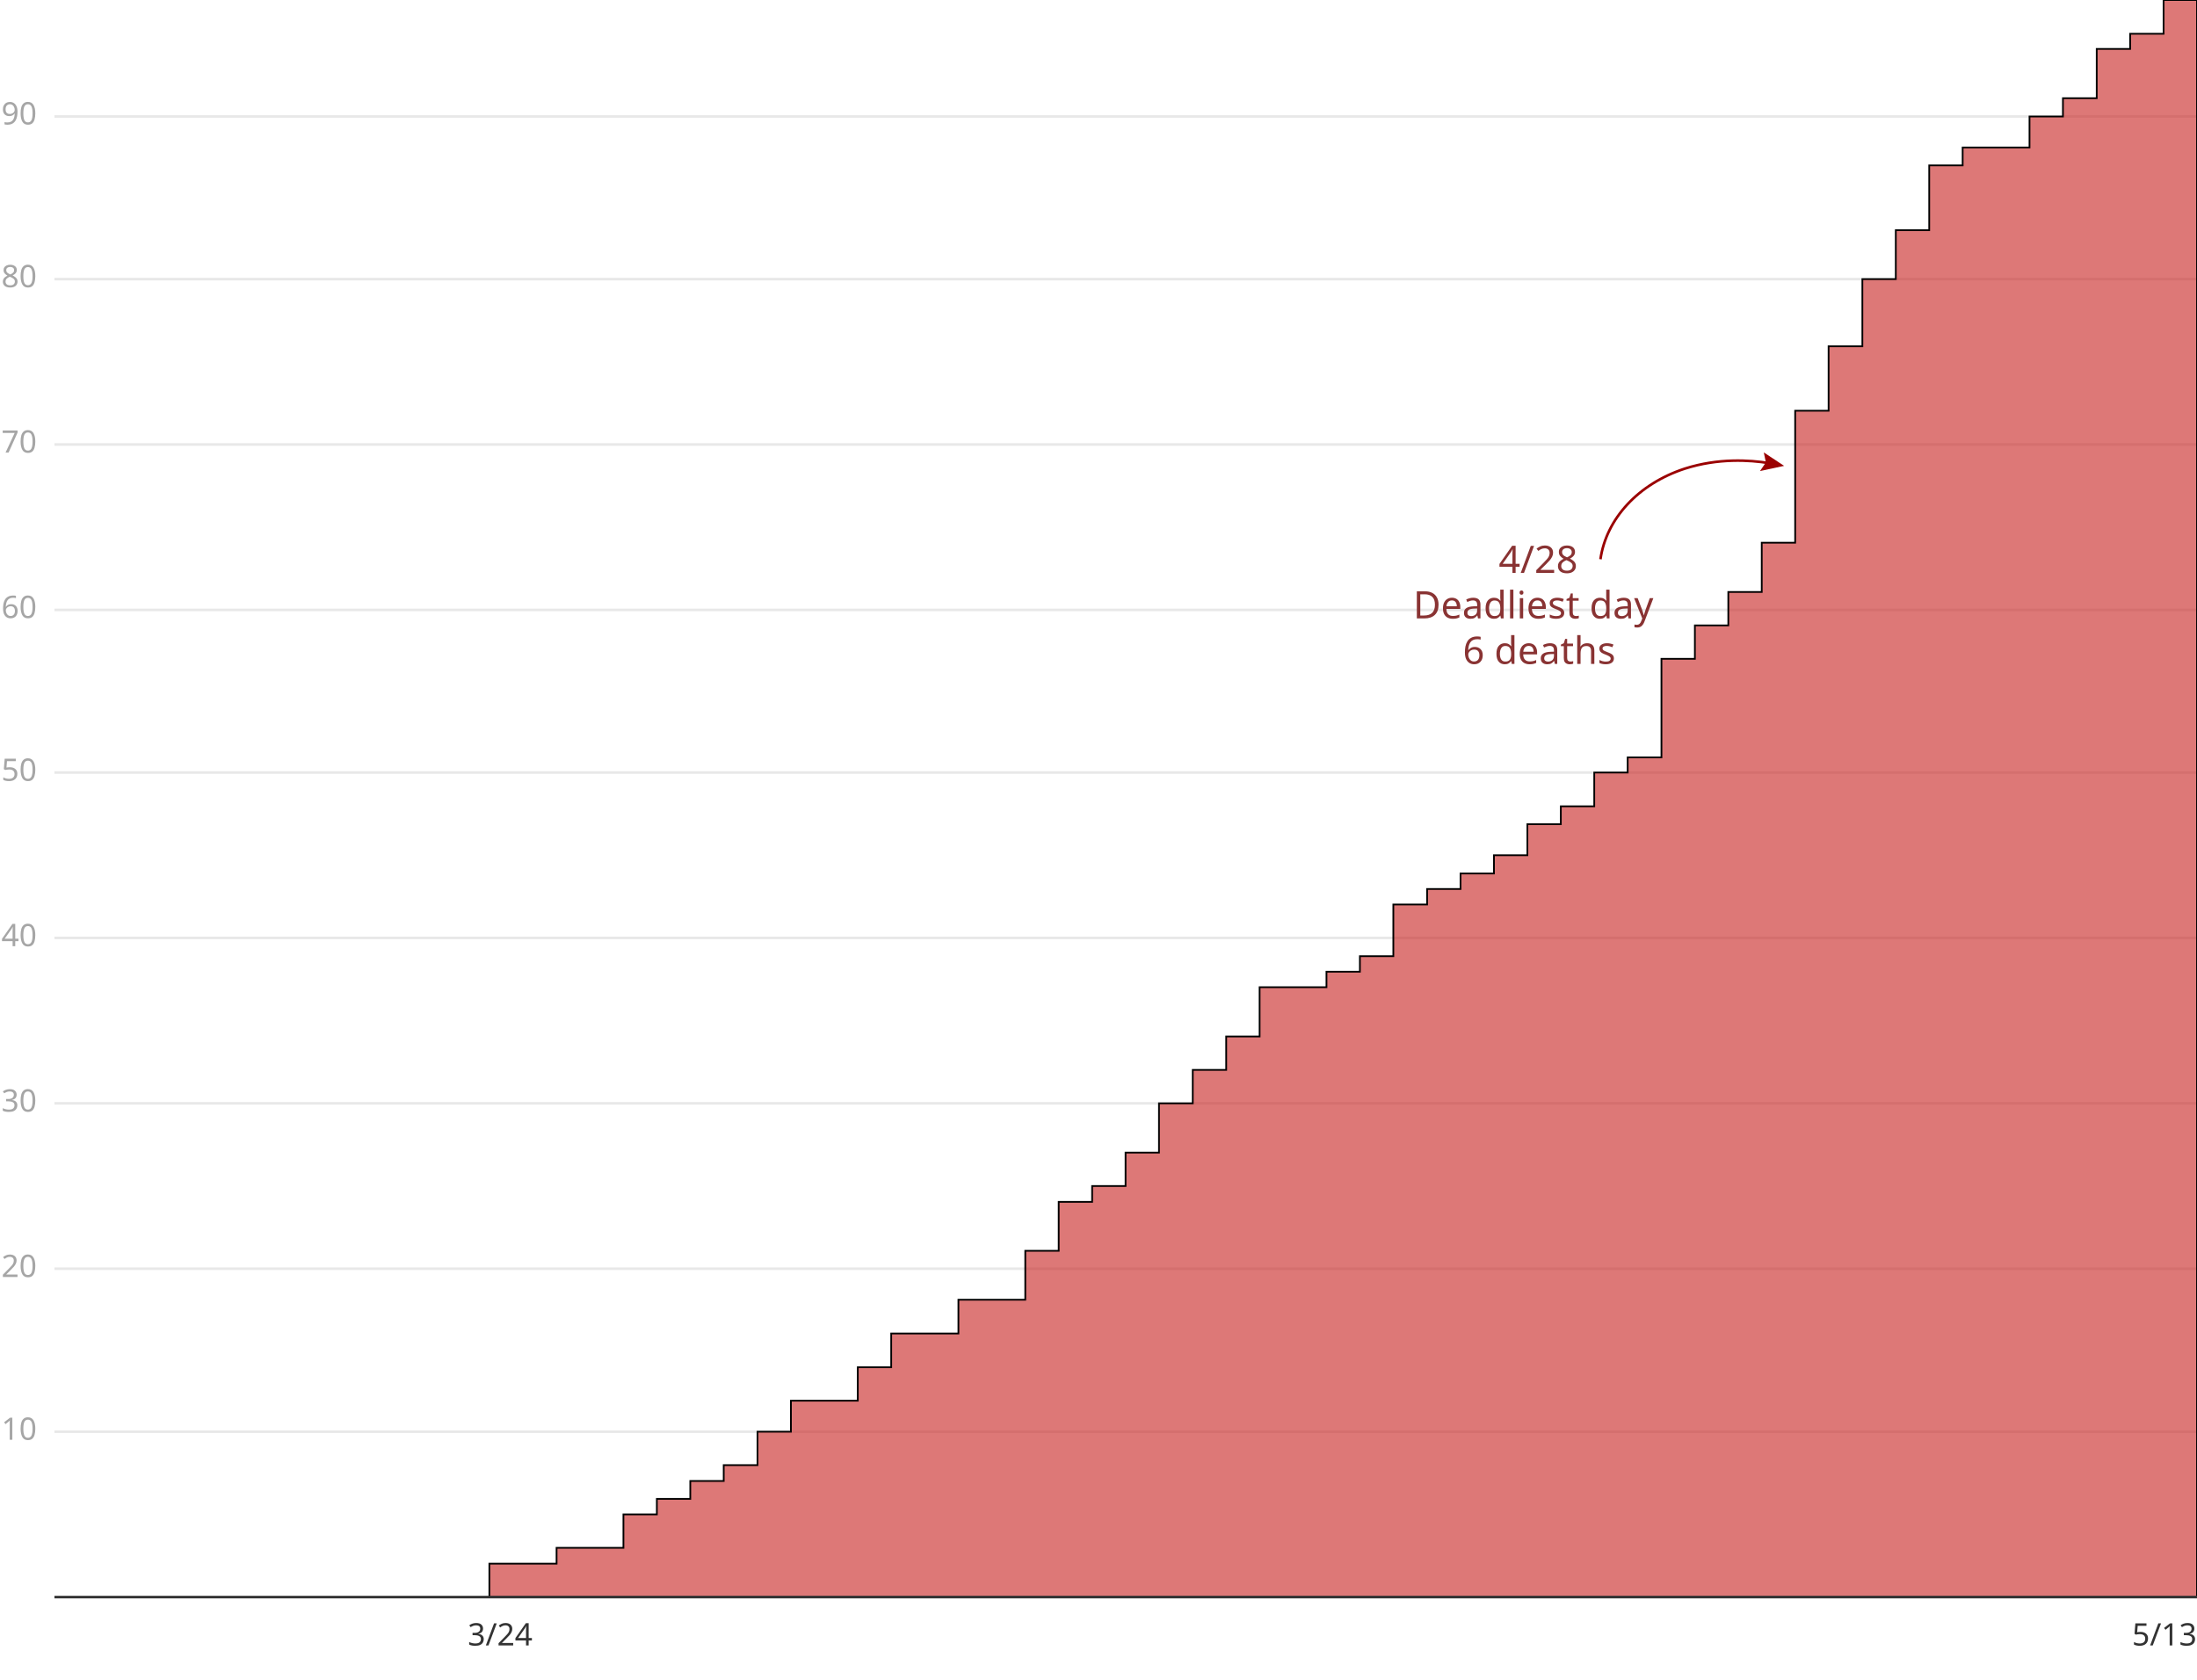
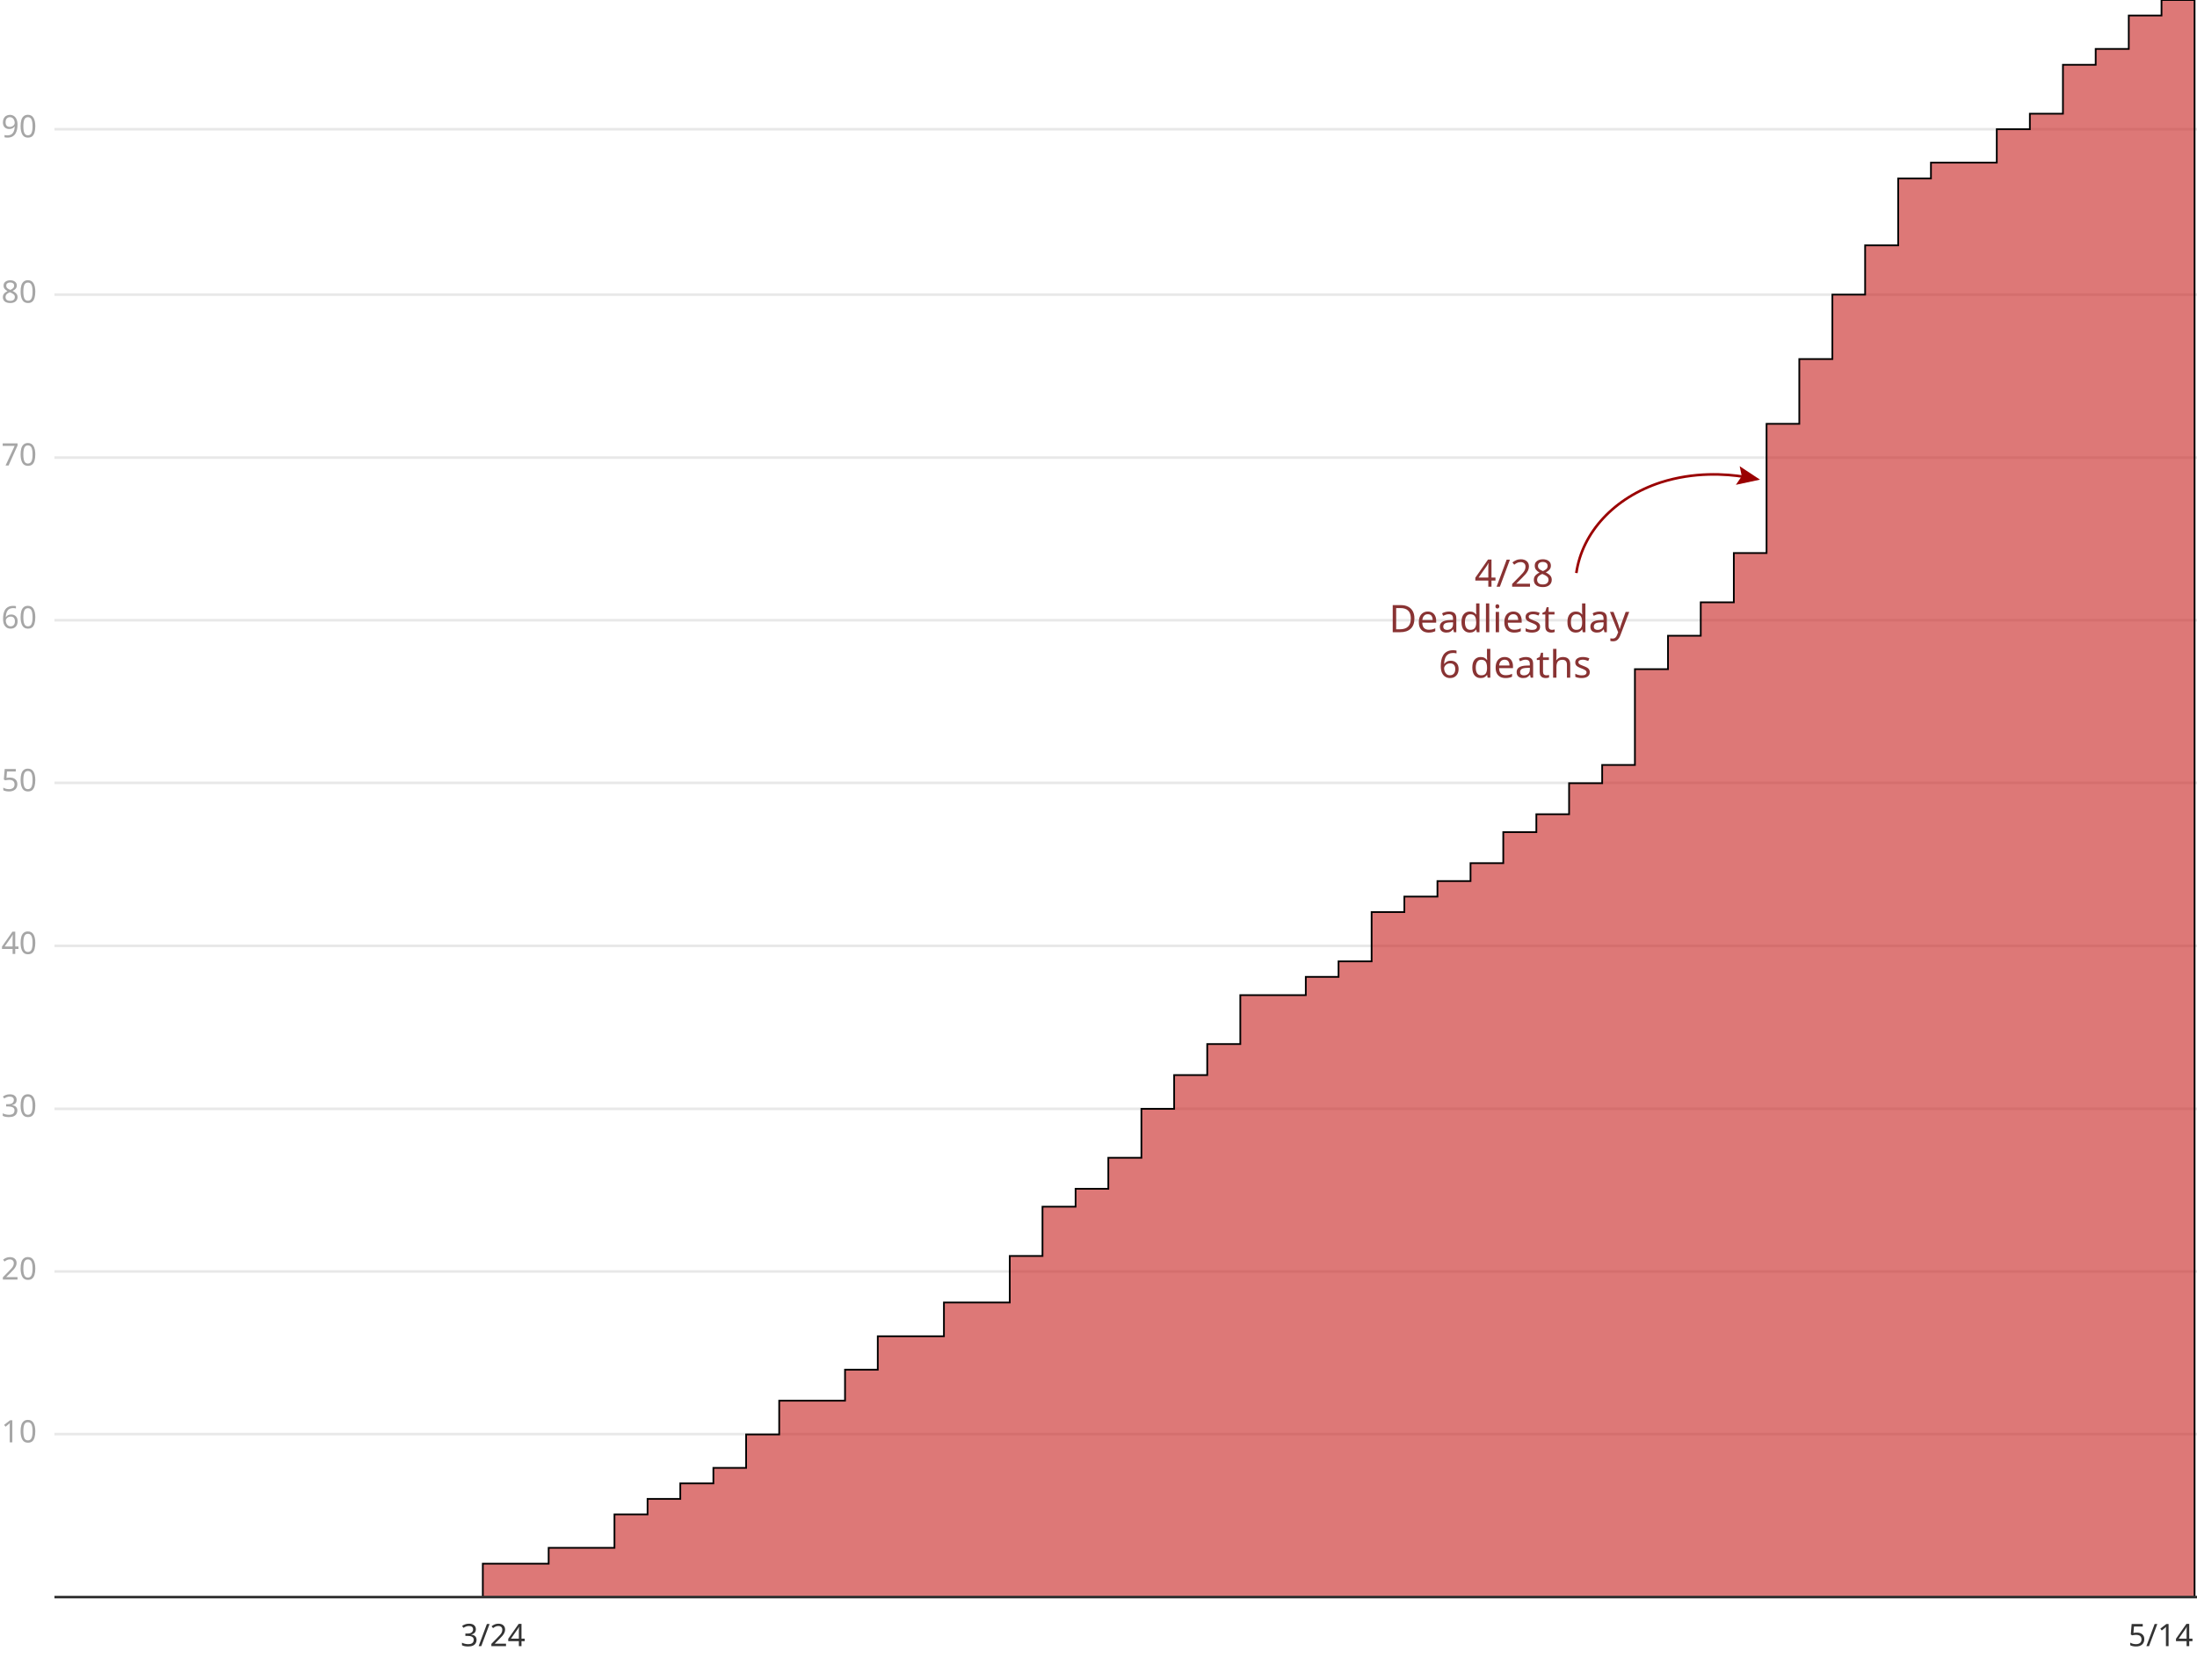
<svg xmlns="http://www.w3.org/2000/svg" xmlns:xlink="http://www.w3.org/1999/xlink" version="1.1" id="Layer_1" x="0px" y="0px" viewBox="0 0 637.5 487.5" style="enable-background:new 0 0 637.5 487.5;" xml:space="preserve">
  <style type="text/css">
	.st0{clip-path:url(#SVGID_2_);enable-background:new    ;}
	.st1{clip-path:url(#SVGID_4_);fill:none;stroke:#E8E8E8;stroke-width:0.75;stroke-miterlimit:10;}
	.st2{clip-path:url(#SVGID_4_);fill:#C71E1D;}
	.st3{clip-path:url(#SVGID_4_);fill:#C71E1D;fill-opacity:0.6;stroke:#000000;stroke-width:0.5;stroke-miterlimit:10;}
	.st4{clip-path:url(#SVGID_4_);fill:none;stroke:#333333;stroke-width:0.75;stroke-miterlimit:10;}
	.st5{clip-path:url(#SVGID_4_);}
	.st6{fill:#A6A6A6;}
	.st7{font-family:'Roboto-Regular';}
	.st8{font-size:9px;}
	.st9{fill:none;stroke:#9A0000;stroke-width:0.75;stroke-miterlimit:10;}
	.st10{fill:#9A0000;}
	.st11{fill:#893333;}
	.st12{font-family:'ArialMT';}
	.st13{font-size:11px;}
	.st14{font-family:'Arial-BoldMT';}
	.st15{fill:#333333;}
</style>
  <g>
    <defs>
      <rect id="SVGID_1_" width="637.5" height="487.5" />
    </defs>
    <clipPath id="SVGID_2_">
      <use xlink:href="#SVGID_1_" style="overflow:visible;" />
    </clipPath>
    <g class="st0">
      <g>
        <defs>
          <rect id="SVGID_3_" width="637.5" height="487.5" />
        </defs>
        <clipPath id="SVGID_4_">
          <use xlink:href="#SVGID_3_" style="overflow:visible;" />
        </clipPath>
-         <line class="st1" x1="15.8" y1="33.8" x2="637.5" y2="33.8" />
-         <line class="st1" x1="15.8" y1="81" x2="637.5" y2="81" />
-         <line class="st1" x1="15.8" y1="129" x2="637.5" y2="129" />
-         <line class="st1" x1="15.8" y1="177" x2="637.5" y2="177" />
-         <line class="st1" x1="15.8" y1="224.2" x2="637.5" y2="224.2" />
-         <line class="st1" x1="15.8" y1="272.2" x2="637.5" y2="272.2" />
-         <line class="st1" x1="15.8" y1="320.2" x2="637.5" y2="320.2" />
-         <line class="st1" x1="15.8" y1="368.2" x2="637.5" y2="368.2" />
-         <line class="st1" x1="15.8" y1="415.5" x2="637.5" y2="415.5" />
-         <path class="st2" d="M15.8,463.5h9.7H15.8z" />
-         <path class="st2" d="M25.5,463.5h9.7H25.5z" />
-         <path class="st2" d="M35.2,463.5h9.7H35.2z" />
-         <path class="st2" d="M44.9,463.5h9.7H44.9z" />
-         <path class="st2" d="M54.6,463.5h9.7H54.6z" />
-         <path class="st2" d="M64.3,463.5H74H64.3z" />
-         <path class="st2" d="M74,463.5h9.7H74z" />
-         <path class="st2" d="M83.8,463.5h9.7H83.8z" />
-         <path class="st2" d="M93.5,463.5h9.7H93.5z" />
-         <path class="st2" d="M103.2,463.5h9.7H103.2z" />
-         <path class="st2" d="M112.9,463.5h9.7H112.9z" />
-         <path class="st2" d="M122.6,463.5h9.7H122.6z" />
-         <path class="st2" d="M132.3,463.5h9.7H132.3z" />
-         <polygon class="st3" points="627.8,0 627.8,9.8 618.1,9.8 618.1,14.2 608.4,14.2 608.4,28.5 598.6,28.5 598.6,33.8 588.9,33.8      588.9,42.8 579.2,42.8 569.5,42.8 569.5,48 559.8,48 559.8,66.8 550.1,66.8 550.1,81 540.4,81 540.4,100.5 530.6,100.5      530.6,119.2 520.9,119.2 520.9,157.5 511.2,157.5 511.2,171.8 501.5,171.8 501.5,181.5 491.8,181.5 491.8,191.2 482.1,191.2      482.1,219.8 472.3,219.8 472.3,224.2 462.6,224.2 462.6,234 452.9,234 452.9,239.2 443.2,239.2 443.2,248.2 433.5,248.2      433.5,253.5 423.8,253.5 423.8,258 414.1,258 414.1,262.5 404.3,262.5 404.3,277.5 394.6,277.5 394.6,282 384.9,282 384.9,286.5      375.2,286.5 365.5,286.5 365.5,300.8 355.8,300.8 355.8,310.5 346.1,310.5 346.1,320.2 336.3,320.2 336.3,334.5 326.6,334.5      326.6,344.2 316.9,344.2 316.9,348.8 307.2,348.8 307.2,363 297.5,363 297.5,377.2 287.8,377.2 278.1,377.2 278.1,387 268.3,387      258.6,387 258.6,396.8 248.9,396.8 248.9,406.5 239.2,406.5 229.5,406.5 229.5,415.5 219.8,415.5 219.8,425.2 210,425.2      210,429.8 200.3,429.8 200.3,435 190.6,435 190.6,439.5 180.9,439.5 180.9,449.2 171.2,449.2 161.5,449.2 161.5,453.8      151.8,453.8 142,453.8 142,463.5 151.8,463.5 161.5,463.5 171.2,463.5 180.9,463.5 190.6,463.5 200.3,463.5 210,463.5      219.8,463.5 229.5,463.5 239.2,463.5 248.9,463.5 258.6,463.5 268.3,463.5 278.1,463.5 287.8,463.5 297.5,463.5 307.2,463.5      316.9,463.5 326.6,463.5 336.3,463.5 346.1,463.5 355.8,463.5 365.5,463.5 375.2,463.5 384.9,463.5 394.6,463.5 404.3,463.5      414.1,463.5 423.8,463.5 433.5,463.5 443.2,463.5 452.9,463.5 462.6,463.5 472.3,463.5 482.1,463.5 491.8,463.5 501.5,463.5      511.2,463.5 520.9,463.5 530.6,463.5 540.4,463.5 550.1,463.5 559.8,463.5 569.5,463.5 579.2,463.5 588.9,463.5 598.6,463.5      608.4,463.5 618.1,463.5 627.8,463.5 637.5,463.5 637.5,0    " />
+         <line class="st1" x1="15.8" y1="37.5" x2="637.5" y2="37.5" />
+         <line class="st1" x1="15.8" y1="85.5" x2="637.5" y2="85.5" />
+         <line class="st1" x1="15.8" y1="132.8" x2="637.5" y2="132.8" />
+         <line class="st1" x1="15.8" y1="180" x2="637.5" y2="180" />
+         <line class="st1" x1="15.8" y1="227.2" x2="637.5" y2="227.2" />
+         <line class="st1" x1="15.8" y1="274.5" x2="637.5" y2="274.5" />
+         <line class="st1" x1="15.8" y1="321.8" x2="637.5" y2="321.8" />
+         <line class="st1" x1="15.8" y1="369" x2="637.5" y2="369" />
+         <line class="st1" x1="15.8" y1="416.2" x2="637.5" y2="416.2" />
+         <path class="st2" d="M15.8,463.5h9.6H15.8z" />
+         <path class="st2" d="M25.3,463.5h9.6H25.3z" />
+         <path class="st2" d="M34.9,463.5h9.6H34.9z" />
+         <path class="st2" d="M44.4,463.5H54H44.4z" />
+         <path class="st2" d="M54,463.5h9.6H54z" />
+         <path class="st2" d="M63.6,463.5h9.6H63.6z" />
+         <path class="st2" d="M73.1,463.5h9.6H73.1z" />
+         <path class="st2" d="M82.7,463.5h9.6H82.7z" />
+         <path class="st2" d="M92.3,463.5h9.6H92.3z" />
+         <path class="st2" d="M101.8,463.5h9.6H101.8z" />
+         <path class="st2" d="M111.4,463.5h9.6H111.4z" />
+         <path class="st2" d="M121,463.5h9.6H121z" />
+         <path class="st2" d="M130.5,463.5h9.6H130.5z" />
+         <polygon class="st3" points="627.2,0 627.2,4.5 617.7,4.5 617.7,14.2 608.1,14.2 608.1,18.8 598.6,18.8 598.6,33 589,33      589,37.5 579.4,37.5 579.4,47.2 569.9,47.2 560.3,47.2 560.3,51.8 550.8,51.8 550.8,71.2 541.2,71.2 541.2,85.5 531.7,85.5      531.7,104.2 522.1,104.2 522.1,123 512.6,123 512.6,160.5 503.1,160.5 503.1,174.8 493.5,174.8 493.5,184.5 484,184.5 484,194.2      474.4,194.2 474.4,222 464.9,222 464.9,227.3 455.3,227.3 455.3,236.3 445.8,236.3 445.8,241.5 436.2,241.5 436.2,250.5      426.7,250.5 426.7,255.7 417.1,255.7 417.1,260.2 407.5,260.2 407.5,264.7 398,264.7 398,279 388.4,279 388.4,283.5 378.9,283.5      378.9,288.8 369.4,288.8 369.4,288.8 359.9,288.8 359.9,303 350.3,303 350.3,312 340.7,312 340.7,321.8 331.2,321.8 331.2,336      321.6,336 321.6,345 312.1,345 312.1,350.2 302.5,350.2 302.5,364.5 293,364.5 293,378 283.4,378 283.4,378 273.9,378      273.9,387.8 264.3,387.8 254.7,387.8 254.7,397.5 245.2,397.5 245.2,406.5 235.7,406.5 226.1,406.5 226.1,416.3 216.5,416.3      216.5,426 207,426 207,430.5 197.4,430.5 197.4,435 187.9,435 187.9,439.5 178.3,439.5 178.3,449.2 168.8,449.2 159.2,449.2      159.2,453.8 149.7,453.8 149.6,453.8 140.1,453.8 140.1,463.5 149.6,463.5 149.7,463.5 159.2,463.5 168.8,463.5 178.3,463.5      178.3,463.5 187.9,463.5 187.9,463.5 197.4,463.5 207,463.5 216.5,463.5 216.5,463.5 226.1,463.5 226.1,463.5 235.7,463.5      245.2,463.5 245.2,463.5 254.7,463.5 254.8,463.5 264.3,463.5 273.9,463.5 283.4,463.5 283.4,463.5 293,463.5 293,463.5      302.5,463.5 302.5,463.5 312.1,463.5 321.6,463.5 321.6,463.5 331.2,463.5 331.2,463.5 340.7,463.5 340.8,463.5 350.3,463.5      359.9,463.5 359.9,463.5 369.4,463.5 369.4,463.5 378.9,463.5 378.9,463.5 388.4,463.5 388.4,463.5 398,463.5 398,463.5      407.5,463.5 407.6,463.5 417.1,463.5 426.7,463.5 426.7,463.5 436.2,463.5 436.2,463.5 445.8,463.5 455.3,463.5 455.3,463.5      464.9,463.5 464.9,463.5 474.4,463.5 474.4,463.5 484,463.5 493.5,463.5 503.1,463.5 503.1,463.5 512.6,463.5 512.6,463.5      522.1,463.5 531.7,463.5 541.2,463.5 541.3,463.5 550.8,463.5 560.3,463.5 569.9,463.5 579.4,463.5 579.5,463.5 589,463.5      598.6,463.5 608.1,463.5 617.7,463.5 627.2,463.5 627.3,463.5 636.8,463.5 636.8,0    " />
        <line class="st4" x1="15.8" y1="463.5" x2="637.5" y2="463.5" />
        <g class="st5">
-           <text transform="matrix(1 0 0 1 0.3926 417.8496)" class="st6 st7 st8">10</text>
+           <text transform="matrix(1 0 0 1 0.3926 418.5996)" class="st6 st7 st8">10</text>
        </g>
        <g class="st5">
-           <text transform="matrix(1 0 0 1 0.3926 370.5996)" class="st6 st7 st8">20</text>
+           <text transform="matrix(1 0 0 1 0.3926 371.3496)" class="st6 st7 st8">20</text>
        </g>
        <g class="st5">
-           <text transform="matrix(1 0 0 1 0.3926 322.5996)" class="st6 st7 st8">30</text>
+           <text transform="matrix(1 0 0 1 0.3926 324.0996)" class="st6 st7 st8">30</text>
        </g>
        <g class="st5">
-           <text transform="matrix(1 0 0 1 0.3926 274.5996)" class="st6 st7 st8">40</text>
+           <text transform="matrix(1 0 0 1 0.3926 276.8496)" class="st6 st7 st8">40</text>
        </g>
        <g class="st5">
-           <text transform="matrix(1 0 0 1 0.3926 226.5996)" class="st6 st7 st8">50</text>
+           <text transform="matrix(1 0 0 1 0.3926 229.5996)" class="st6 st7 st8">50</text>
        </g>
        <g class="st5">
-           <text transform="matrix(1 0 0 1 0.3926 179.3496)" class="st6 st7 st8">60</text>
+           <text transform="matrix(1 0 0 1 0.3926 182.3496)" class="st6 st7 st8">60</text>
        </g>
        <g class="st5">
-           <text transform="matrix(1 0 0 1 0.3926 131.3496)" class="st6 st7 st8">70</text>
+           <text transform="matrix(1 0 0 1 0.3926 135.0996)" class="st6 st7 st8">70</text>
        </g>
        <g class="st5">
-           <text transform="matrix(1 0 0 1 0.3926 83.3496)" class="st6 st7 st8">80</text>
+           <text transform="matrix(1 0 0 1 0.3926 87.8496)" class="st6 st7 st8">80</text>
        </g>
        <g class="st5">
-           <text transform="matrix(1 0 0 1 0.3926 36.0996)" class="st6 st7 st8">90</text>
+           <text transform="matrix(1 0 0 1 0.3926 39.8496)" class="st6 st7 st8">90</text>
        </g>
      </g>
    </g>
  </g>
  <g>
    <g>
-       <path class="st9" d="M464.4,162.3c1.7-11.8,11-21.9,24.5-26.3c9.7-3.1,18.8-2.5,24.4-1.6" />
+       <path class="st9" d="M457.4,166.3c1.7-11.8,11-21.9,24.5-26.3c9.7-3.1,18.8-2.5,24.4-1.6" />
      <g>
-         <polygon class="st10" points="510.7,136.7 512.4,134.2 511.8,131.3 517.7,135.2    " />
+         <polygon class="st10" points="503.7,140.7 505.4,138.2 504.8,135.3 510.7,139.2    " />
      </g>
    </g>
  </g>
-   <text transform="matrix(1 0 0 1 434.8613 166.2739)" class="st11 st12 st13">4/28</text>
-   <text transform="matrix(1 0 0 1 410.0613 179.4736)" class="st11 st14 st13">Deadliest day</text>
-   <text transform="matrix(1 0 0 1 424.4612 192.6738)" class="st11 st12 st13">6 deaths</text>
+   <text transform="matrix(1 0 0 1 427.8613 170.2739)" class="st11 st12 st13">4/28</text>
+   <text transform="matrix(1 0 0 1 403.0613 183.4736)" class="st11 st14 st13">Deadliest day</text>
+   <text transform="matrix(1 0 0 1 417.4612 196.6738)" class="st11 st12 st13">6 deaths</text>
  <g>
-     <text transform="matrix(1 0 0 1 135.7277 477.5361)" class="st15 st7 st8">3/24</text>
+     <text transform="matrix(1 0 0 1 133.6447 477.7355)" class="st15 st7 st8">3/24</text>
  </g>
  <g>
-     <text transform="matrix(1 0 0 1 618.6516 477.5363)" class="st15 st7 st8">5/13</text>
+     <text transform="matrix(1 0 0 1 617.5687 477.7358)" class="st15 st7 st8">5/14</text>
  </g>
</svg>
